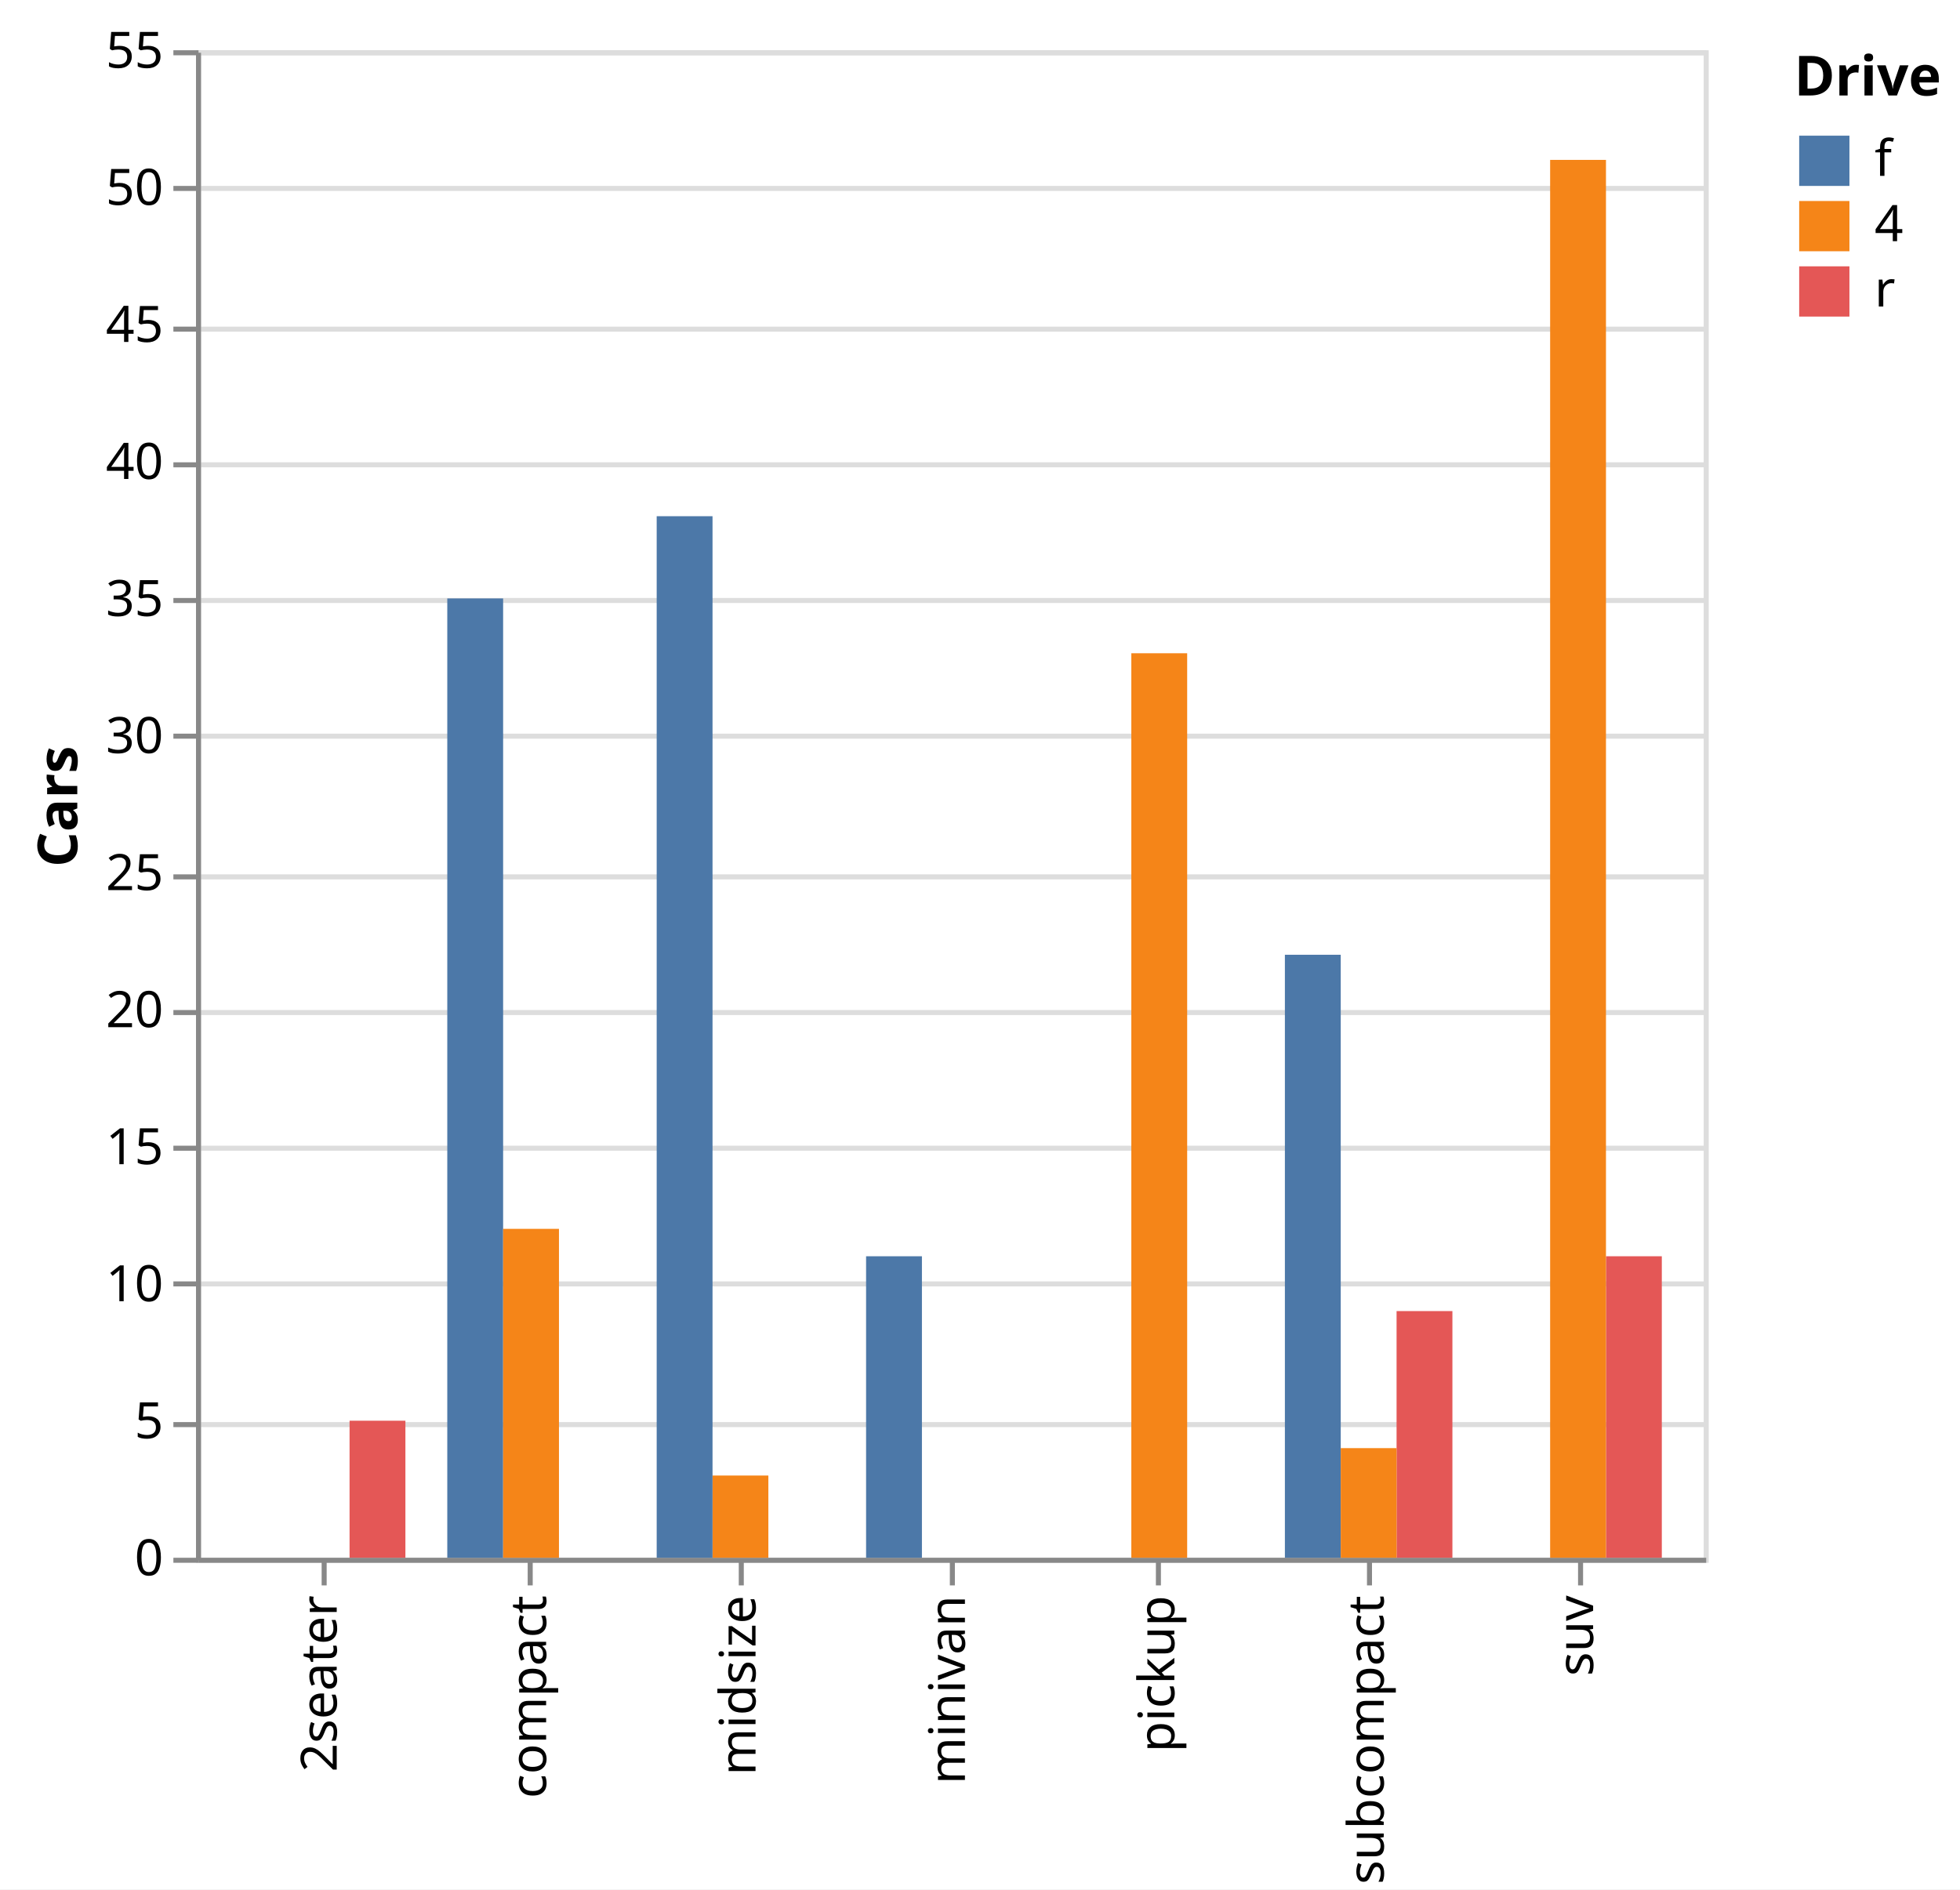
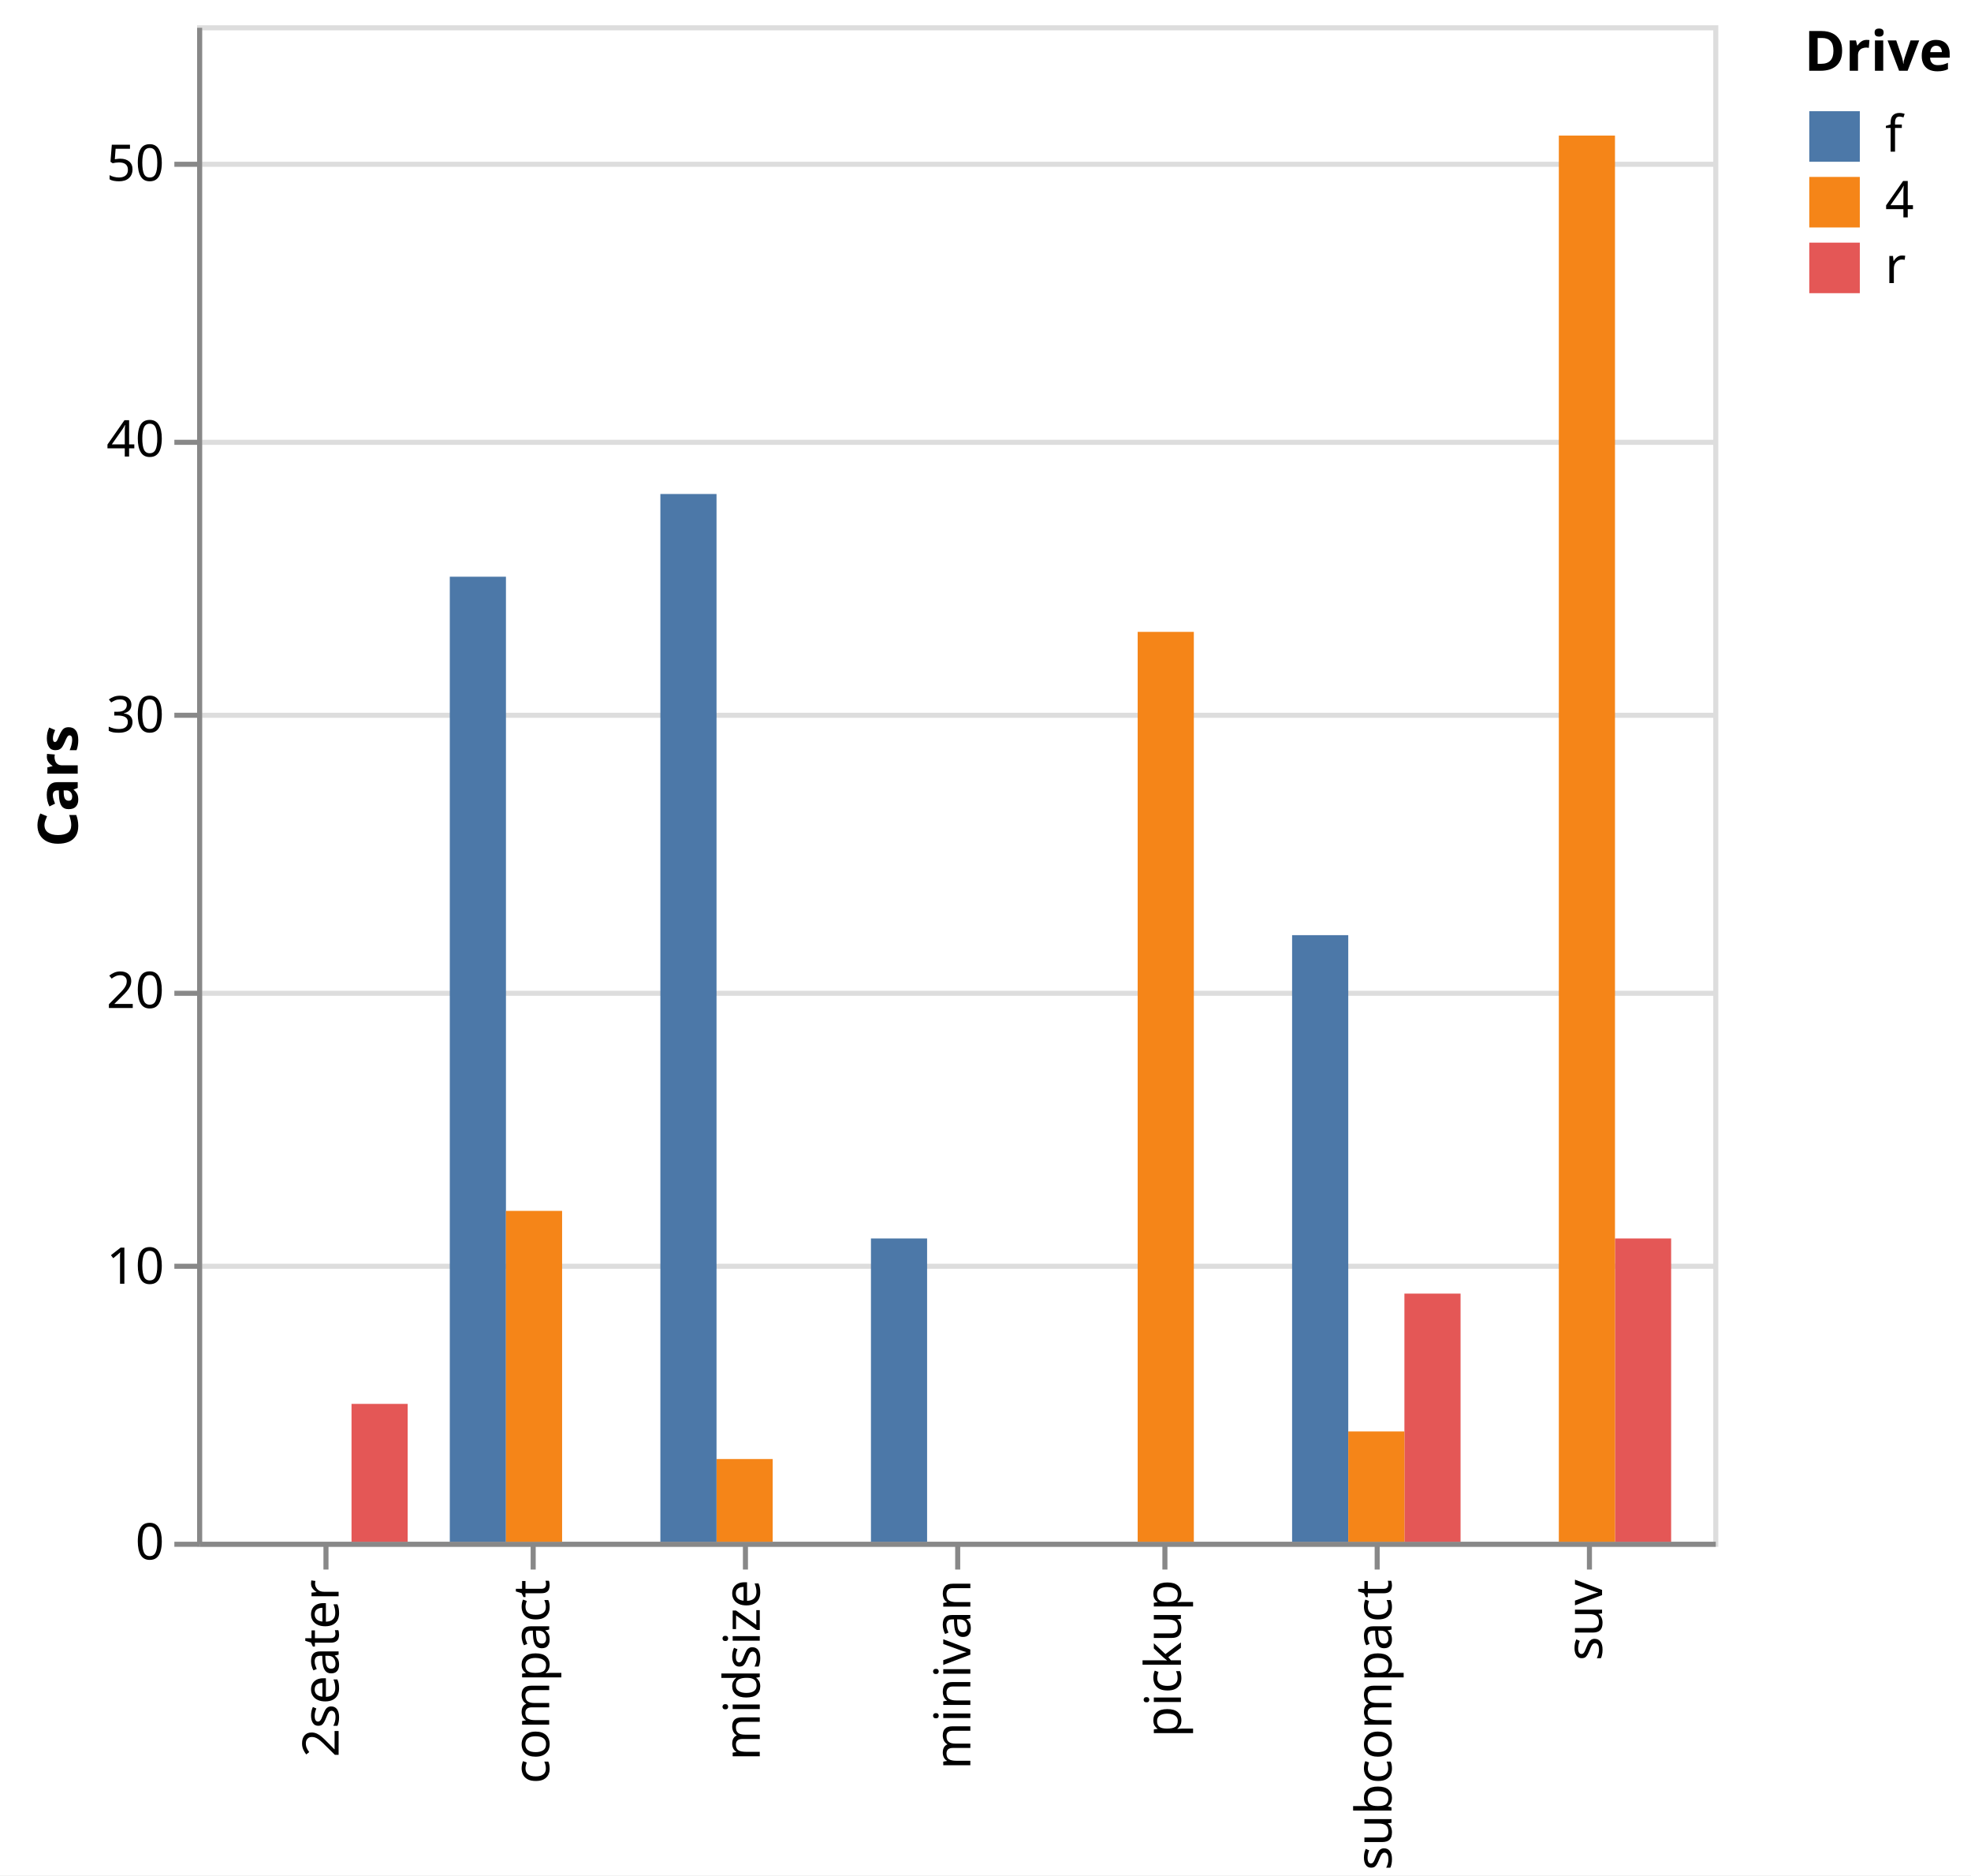
- <svg xmlns="http://www.w3.org/2000/svg" version="1.1" class="marks" width="390" height="376" viewBox="0 0 390 376">
-   <rect width="390" height="376" fill="white" />
-   <g fill="none" stroke-miterlimit="10" transform="translate(39,10)">
+ <svg xmlns="http://www.w3.org/2000/svg" version="1.1" class="marks" width="390" height="371" viewBox="0 0 390 371">
+   <rect width="390" height="371" fill="white" />
+   <g fill="none" stroke-miterlimit="10" transform="translate(39,5)">
    <g class="mark-group role-frame root" role="graphics-object" aria-roledescription="group mark container">
      <g transform="translate(0,0)">
        <path class="background" aria-hidden="true" d="M0.5,0.5h300v300h-300Z" stroke="#ddd" />
        <g>
          <g class="mark-group role-axis" aria-hidden="true">
            <g transform="translate(0.5,0.5)">
              <path class="background" aria-hidden="true" d="M0,0h0v0h0Z" pointer-events="none" />
              <g>
                <g class="mark-rule role-axis-grid" pointer-events="none">
                  <line transform="translate(0,300)" x2="300" y2="0" stroke="#ddd" stroke-width="1" opacity="1" />
-                   <line transform="translate(0,273)" x2="300" y2="0" stroke="#ddd" stroke-width="1" opacity="1" />
                  <line transform="translate(0,245)" x2="300" y2="0" stroke="#ddd" stroke-width="1" opacity="1" />
-                   <line transform="translate(0,218)" x2="300" y2="0" stroke="#ddd" stroke-width="1" opacity="1" />
                  <line transform="translate(0,191)" x2="300" y2="0" stroke="#ddd" stroke-width="1" opacity="1" />
-                   <line transform="translate(0,164)" x2="300" y2="0" stroke="#ddd" stroke-width="1" opacity="1" />
                  <line transform="translate(0,136)" x2="300" y2="0" stroke="#ddd" stroke-width="1" opacity="1" />
-                   <line transform="translate(0,109)" x2="300" y2="0" stroke="#ddd" stroke-width="1" opacity="1" />
                  <line transform="translate(0,82)" x2="300" y2="0" stroke="#ddd" stroke-width="1" opacity="1" />
-                   <line transform="translate(0,55)" x2="300" y2="0" stroke="#ddd" stroke-width="1" opacity="1" />
                  <line transform="translate(0,27)" x2="300" y2="0" stroke="#ddd" stroke-width="1" opacity="1" />
-                   <line transform="translate(0,0)" x2="300" y2="0" stroke="#ddd" stroke-width="1" opacity="1" />
                </g>
              </g>
              <path class="foreground" aria-hidden="true" d="" pointer-events="none" display="none" />
            </g>
          </g>
          <g class="mark-group role-axis" role="graphics-symbol" aria-roledescription="axis" aria-label="X-axis for a discrete scale with 7 values: 2seater, compact, midsize, minivan, pickup, subcompact, suv">
            <g transform="translate(0.5,300.5)">
              <path class="background" aria-hidden="true" d="M0,0h0v0h0Z" pointer-events="none" />
              <g>
                <g class="mark-rule role-axis-tick" pointer-events="none">
                  <line transform="translate(25,0)" x2="0" y2="5" stroke="#888" stroke-width="1" opacity="1" />
                  <line transform="translate(66,0)" x2="0" y2="5" stroke="#888" stroke-width="1" opacity="1" />
                  <line transform="translate(108,0)" x2="0" y2="5" stroke="#888" stroke-width="1" opacity="1" />
                  <line transform="translate(150,0)" x2="0" y2="5" stroke="#888" stroke-width="1" opacity="1" />
                  <line transform="translate(191,0)" x2="0" y2="5" stroke="#888" stroke-width="1" opacity="1" />
                  <line transform="translate(233,0)" x2="0" y2="5" stroke="#888" stroke-width="1" opacity="1" />
                  <line transform="translate(275,0)" x2="0" y2="5" stroke="#888" stroke-width="1" opacity="1" />
                </g>
                <g class="mark-text role-axis-label" pointer-events="none">
                  <text text-anchor="end" transform="translate(24.5,7) rotate(270) translate(0,3)" font-family="sans-serif" font-size="10px" fill="#000" opacity="1">2seater</text>
                  <text text-anchor="end" transform="translate(66.16667,7) rotate(270) translate(0,3)" font-family="sans-serif" font-size="10px" fill="#000" opacity="1">compact</text>
                  <text text-anchor="end" transform="translate(107.8333,7) rotate(270) translate(0,3)" font-family="sans-serif" font-size="10px" fill="#000" opacity="1">midsize</text>
                  <text text-anchor="end" transform="translate(149.5,7) rotate(270) translate(0,3)" font-family="sans-serif" font-size="10px" fill="#000" opacity="1">minivan</text>
                  <text text-anchor="end" transform="translate(191.1667,7) rotate(270) translate(0,3)" font-family="sans-serif" font-size="10px" fill="#000" opacity="1">pickup</text>
                  <text text-anchor="end" transform="translate(232.8333,7) rotate(270) translate(0,3)" font-family="sans-serif" font-size="10px" fill="#000" opacity="1">subcompact</text>
                  <text text-anchor="end" transform="translate(274.5,7) rotate(270) translate(0,3)" font-family="sans-serif" font-size="10px" fill="#000" opacity="1">suv</text>
                </g>
                <g class="mark-rule role-axis-domain" pointer-events="none">
                  <line transform="translate(0,0)" x2="300" y2="0" stroke="#888" stroke-width="1" opacity="1" />
                </g>
              </g>
              <path class="foreground" aria-hidden="true" d="" pointer-events="none" display="none" />
            </g>
          </g>
          <g class="mark-group role-axis" role="graphics-symbol" aria-roledescription="axis" aria-label="Y-axis titled 'Cars' for a linear scale with values from 0 to 55">
            <g transform="translate(0.5,0.5)">
              <path class="background" aria-hidden="true" d="M0,0h0v0h0Z" pointer-events="none" />
              <g>
                <g class="mark-rule role-axis-tick" pointer-events="none">
                  <line transform="translate(0,300)" x2="-5" y2="0" stroke="#888" stroke-width="1" opacity="1" />
-                   <line transform="translate(0,273)" x2="-5" y2="0" stroke="#888" stroke-width="1" opacity="1" />
                  <line transform="translate(0,245)" x2="-5" y2="0" stroke="#888" stroke-width="1" opacity="1" />
-                   <line transform="translate(0,218)" x2="-5" y2="0" stroke="#888" stroke-width="1" opacity="1" />
                  <line transform="translate(0,191)" x2="-5" y2="0" stroke="#888" stroke-width="1" opacity="1" />
-                   <line transform="translate(0,164)" x2="-5" y2="0" stroke="#888" stroke-width="1" opacity="1" />
                  <line transform="translate(0,136)" x2="-5" y2="0" stroke="#888" stroke-width="1" opacity="1" />
-                   <line transform="translate(0,109)" x2="-5" y2="0" stroke="#888" stroke-width="1" opacity="1" />
                  <line transform="translate(0,82)" x2="-5" y2="0" stroke="#888" stroke-width="1" opacity="1" />
-                   <line transform="translate(0,55)" x2="-5" y2="0" stroke="#888" stroke-width="1" opacity="1" />
                  <line transform="translate(0,27)" x2="-5" y2="0" stroke="#888" stroke-width="1" opacity="1" />
-                   <line transform="translate(0,0)" x2="-5" y2="0" stroke="#888" stroke-width="1" opacity="1" />
                </g>
                <g class="mark-text role-axis-label" pointer-events="none">
                  <text text-anchor="end" transform="translate(-7,303)" font-family="sans-serif" font-size="10px" fill="#000" opacity="1">0</text>
-                   <text text-anchor="end" transform="translate(-7,275.7273)" font-family="sans-serif" font-size="10px" fill="#000" opacity="1">5</text>
                  <text text-anchor="end" transform="translate(-7,248.4545)" font-family="sans-serif" font-size="10px" fill="#000" opacity="1">10</text>
-                   <text text-anchor="end" transform="translate(-7,221.1818)" font-family="sans-serif" font-size="10px" fill="#000" opacity="1">15</text>
                  <text text-anchor="end" transform="translate(-7,193.9091)" font-family="sans-serif" font-size="10px" fill="#000" opacity="1">20</text>
-                   <text text-anchor="end" transform="translate(-7,166.6364)" font-family="sans-serif" font-size="10px" fill="#000" opacity="1">25</text>
                  <text text-anchor="end" transform="translate(-7,139.3636)" font-family="sans-serif" font-size="10px" fill="#000" opacity="1">30</text>
-                   <text text-anchor="end" transform="translate(-7,112.0909)" font-family="sans-serif" font-size="10px" fill="#000" opacity="1">35</text>
                  <text text-anchor="end" transform="translate(-7,84.81818)" font-family="sans-serif" font-size="10px" fill="#000" opacity="1">40</text>
-                   <text text-anchor="end" transform="translate(-7,57.54545)" font-family="sans-serif" font-size="10px" fill="#000" opacity="1">45</text>
                  <text text-anchor="end" transform="translate(-7,30.27273)" font-family="sans-serif" font-size="10px" fill="#000" opacity="1">50</text>
-                   <text text-anchor="end" transform="translate(-7,3)" font-family="sans-serif" font-size="10px" fill="#000" opacity="1">55</text>
                </g>
                <g class="mark-rule role-axis-domain" pointer-events="none">
                  <line transform="translate(0,300)" x2="0" y2="-300" stroke="#888" stroke-width="1" opacity="1" />
                </g>
                <g class="mark-text role-axis-title" pointer-events="none">
                  <text text-anchor="middle" transform="translate(-22.12305,150) rotate(-90) translate(0,-2)" font-family="sans-serif" font-size="11px" font-weight="bold" fill="#000" opacity="1">Cars</text>
                </g>
              </g>
              <path class="foreground" aria-hidden="true" d="" pointer-events="none" display="none" />
            </g>
          </g>
          <g class="mark-rect role-mark marks" role="graphics-object" aria-roledescription="rect mark container">
            <path aria-label="class: compact; Cars: 35; drv: f; Drive: f" role="graphics-symbol" aria-roledescription="bar" d="M50,109.091h11.111v190.909h-11.111Z" fill="#4c78a8" />
            <path aria-label="class: compact; Cars: 12; drv: 4; Drive: 4" role="graphics-symbol" aria-roledescription="bar" d="M61.111,234.545h11.111v65.455h-11.111Z" fill="#f58518" />
            <path aria-label="class: midsize; Cars: 3; drv: 4; Drive: 4" role="graphics-symbol" aria-roledescription="bar" d="M102.778,283.636h11.111v16.364h-11.111Z" fill="#f58518" />
            <path aria-label="class: suv; Cars: 11; drv: r; Drive: r" role="graphics-symbol" aria-roledescription="bar" d="M280.556,240h11.111v60h-11.111Z" fill="#e45756" />
            <path aria-label="class: 2seater; Cars: 5; drv: r; Drive: r" role="graphics-symbol" aria-roledescription="bar" d="M30.556,272.727h11.111v27.273h-11.111Z" fill="#e45756" />
            <path aria-label="class: suv; Cars: 51; drv: 4; Drive: 4" role="graphics-symbol" aria-roledescription="bar" d="M269.444,21.818h11.111v278.182h-11.111Z" fill="#f58518" />
            <path aria-label="class: midsize; Cars: 38; drv: f; Drive: f" role="graphics-symbol" aria-roledescription="bar" d="M91.667,92.727h11.111v207.273h-11.111Z" fill="#4c78a8" />
            <path aria-label="class: minivan; Cars: 11; drv: f; Drive: f" role="graphics-symbol" aria-roledescription="bar" d="M133.333,240h11.111v60h-11.111Z" fill="#4c78a8" />
            <path aria-label="class: pickup; Cars: 33; drv: 4; Drive: 4" role="graphics-symbol" aria-roledescription="bar" d="M186.111,120h11.111v180h-11.111Z" fill="#f58518" />
            <path aria-label="class: subcompact; Cars: 9; drv: r; Drive: r" role="graphics-symbol" aria-roledescription="bar" d="M238.889,250.909h11.111v49.091h-11.111Z" fill="#e45756" />
            <path aria-label="class: subcompact; Cars: 22; drv: f; Drive: f" role="graphics-symbol" aria-roledescription="bar" d="M216.667,180h11.111v120h-11.111Z" fill="#4c78a8" />
            <path aria-label="class: subcompact; Cars: 4; drv: 4; Drive: 4" role="graphics-symbol" aria-roledescription="bar" d="M227.778,278.182h11.111v21.818h-11.111Z" fill="#f58518" />
          </g>
          <g class="mark-group role-legend" role="graphics-symbol" aria-roledescription="legend" aria-label="Symbol legend titled 'Drive' for fill color with 3 values: f, 4, r">
            <g transform="translate(318,0)">
              <path class="background" aria-hidden="true" d="M0,0h28v53h-28Z" pointer-events="none" />
              <g>
                <g class="mark-group role-legend-entry">
                  <g transform="translate(0,16)">
                    <path class="background" aria-hidden="true" d="M0,0h0v0h0Z" pointer-events="none" />
                    <g>
                      <g class="mark-group role-scope" role="graphics-object" aria-roledescription="group mark container">
                        <g transform="translate(0,0)">
                          <path class="background" aria-hidden="true" d="M0,0h21.562v11h-21.562Z" pointer-events="none" opacity="1" />
                          <g>
                            <g class="mark-symbol role-legend-symbol" pointer-events="none">
                              <path transform="translate(6,6)" d="M-5,-5h10v10h-10Z" fill="#4c78a8" stroke-width="1.5" opacity="1" />
                            </g>
                            <g class="mark-text role-legend-label" pointer-events="none">
                              <text text-anchor="start" transform="translate(16,9)" font-family="sans-serif" font-size="10px" fill="#000" opacity="1">f</text>
                            </g>
                          </g>
                          <path class="foreground" aria-hidden="true" d="" pointer-events="none" display="none" />
                        </g>
                        <g transform="translate(0,13)">
                          <path class="background" aria-hidden="true" d="M0,0h21.562v11h-21.562Z" pointer-events="none" opacity="1" />
                          <g>
                            <g class="mark-symbol role-legend-symbol" pointer-events="none">
                              <path transform="translate(6,6)" d="M-5,-5h10v10h-10Z" fill="#f58518" stroke-width="1.5" opacity="1" />
                            </g>
                            <g class="mark-text role-legend-label" pointer-events="none">
                              <text text-anchor="start" transform="translate(16,9)" font-family="sans-serif" font-size="10px" fill="#000" opacity="1">4</text>
                            </g>
                          </g>
                          <path class="foreground" aria-hidden="true" d="" pointer-events="none" display="none" />
                        </g>
                        <g transform="translate(0,26)">
                          <path class="background" aria-hidden="true" d="M0,0h21.562v11h-21.562Z" pointer-events="none" opacity="1" />
                          <g>
                            <g class="mark-symbol role-legend-symbol" pointer-events="none">
                              <path transform="translate(6,6)" d="M-5,-5h10v10h-10Z" fill="#e45756" stroke-width="1.5" opacity="1" />
                            </g>
                            <g class="mark-text role-legend-label" pointer-events="none">
                              <text text-anchor="start" transform="translate(16,9)" font-family="sans-serif" font-size="10px" fill="#000" opacity="1">r</text>
                            </g>
                          </g>
                          <path class="foreground" aria-hidden="true" d="" pointer-events="none" display="none" />
                        </g>
                      </g>
                    </g>
                    <path class="foreground" aria-hidden="true" d="" pointer-events="none" display="none" />
                  </g>
                </g>
                <g class="mark-text role-legend-title" pointer-events="none">
                  <text text-anchor="start" transform="translate(0,9)" font-family="sans-serif" font-size="11px" font-weight="bold" fill="#000" opacity="1">Drive</text>
                </g>
              </g>
              <path class="foreground" aria-hidden="true" d="" pointer-events="none" display="none" />
            </g>
          </g>
        </g>
        <path class="foreground" aria-hidden="true" d="" display="none" />
      </g>
    </g>
  </g>
</svg>
